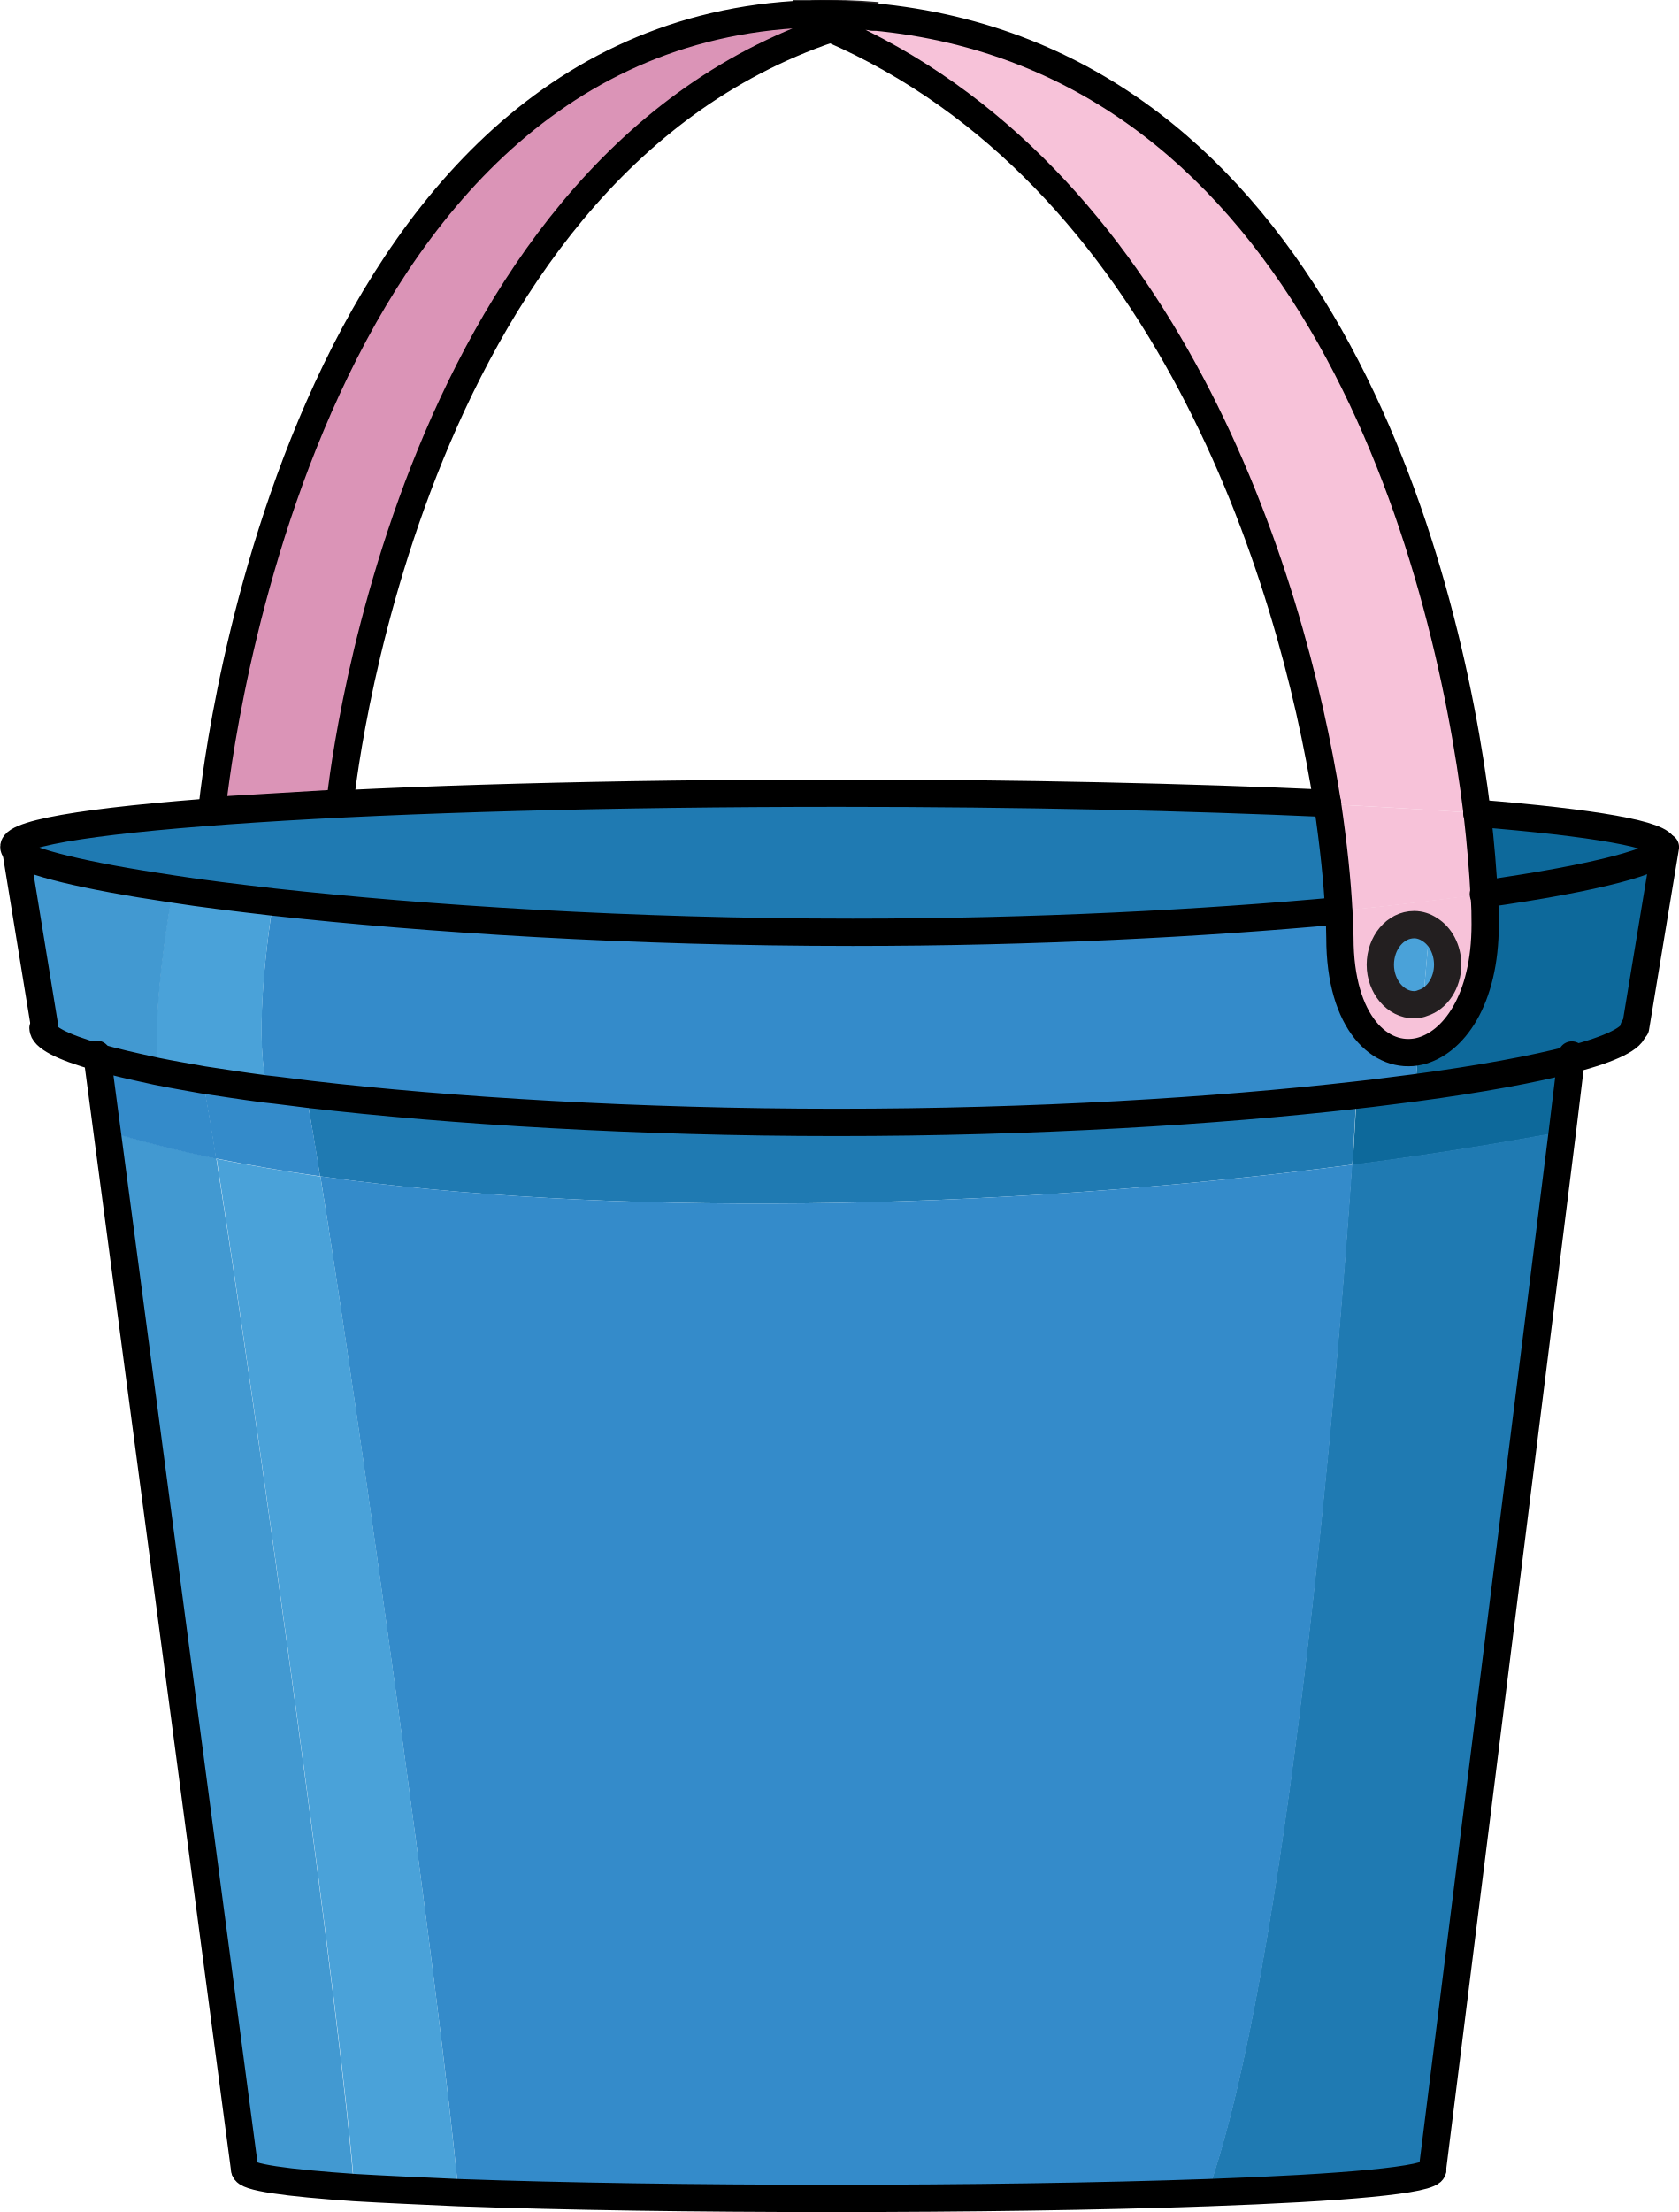
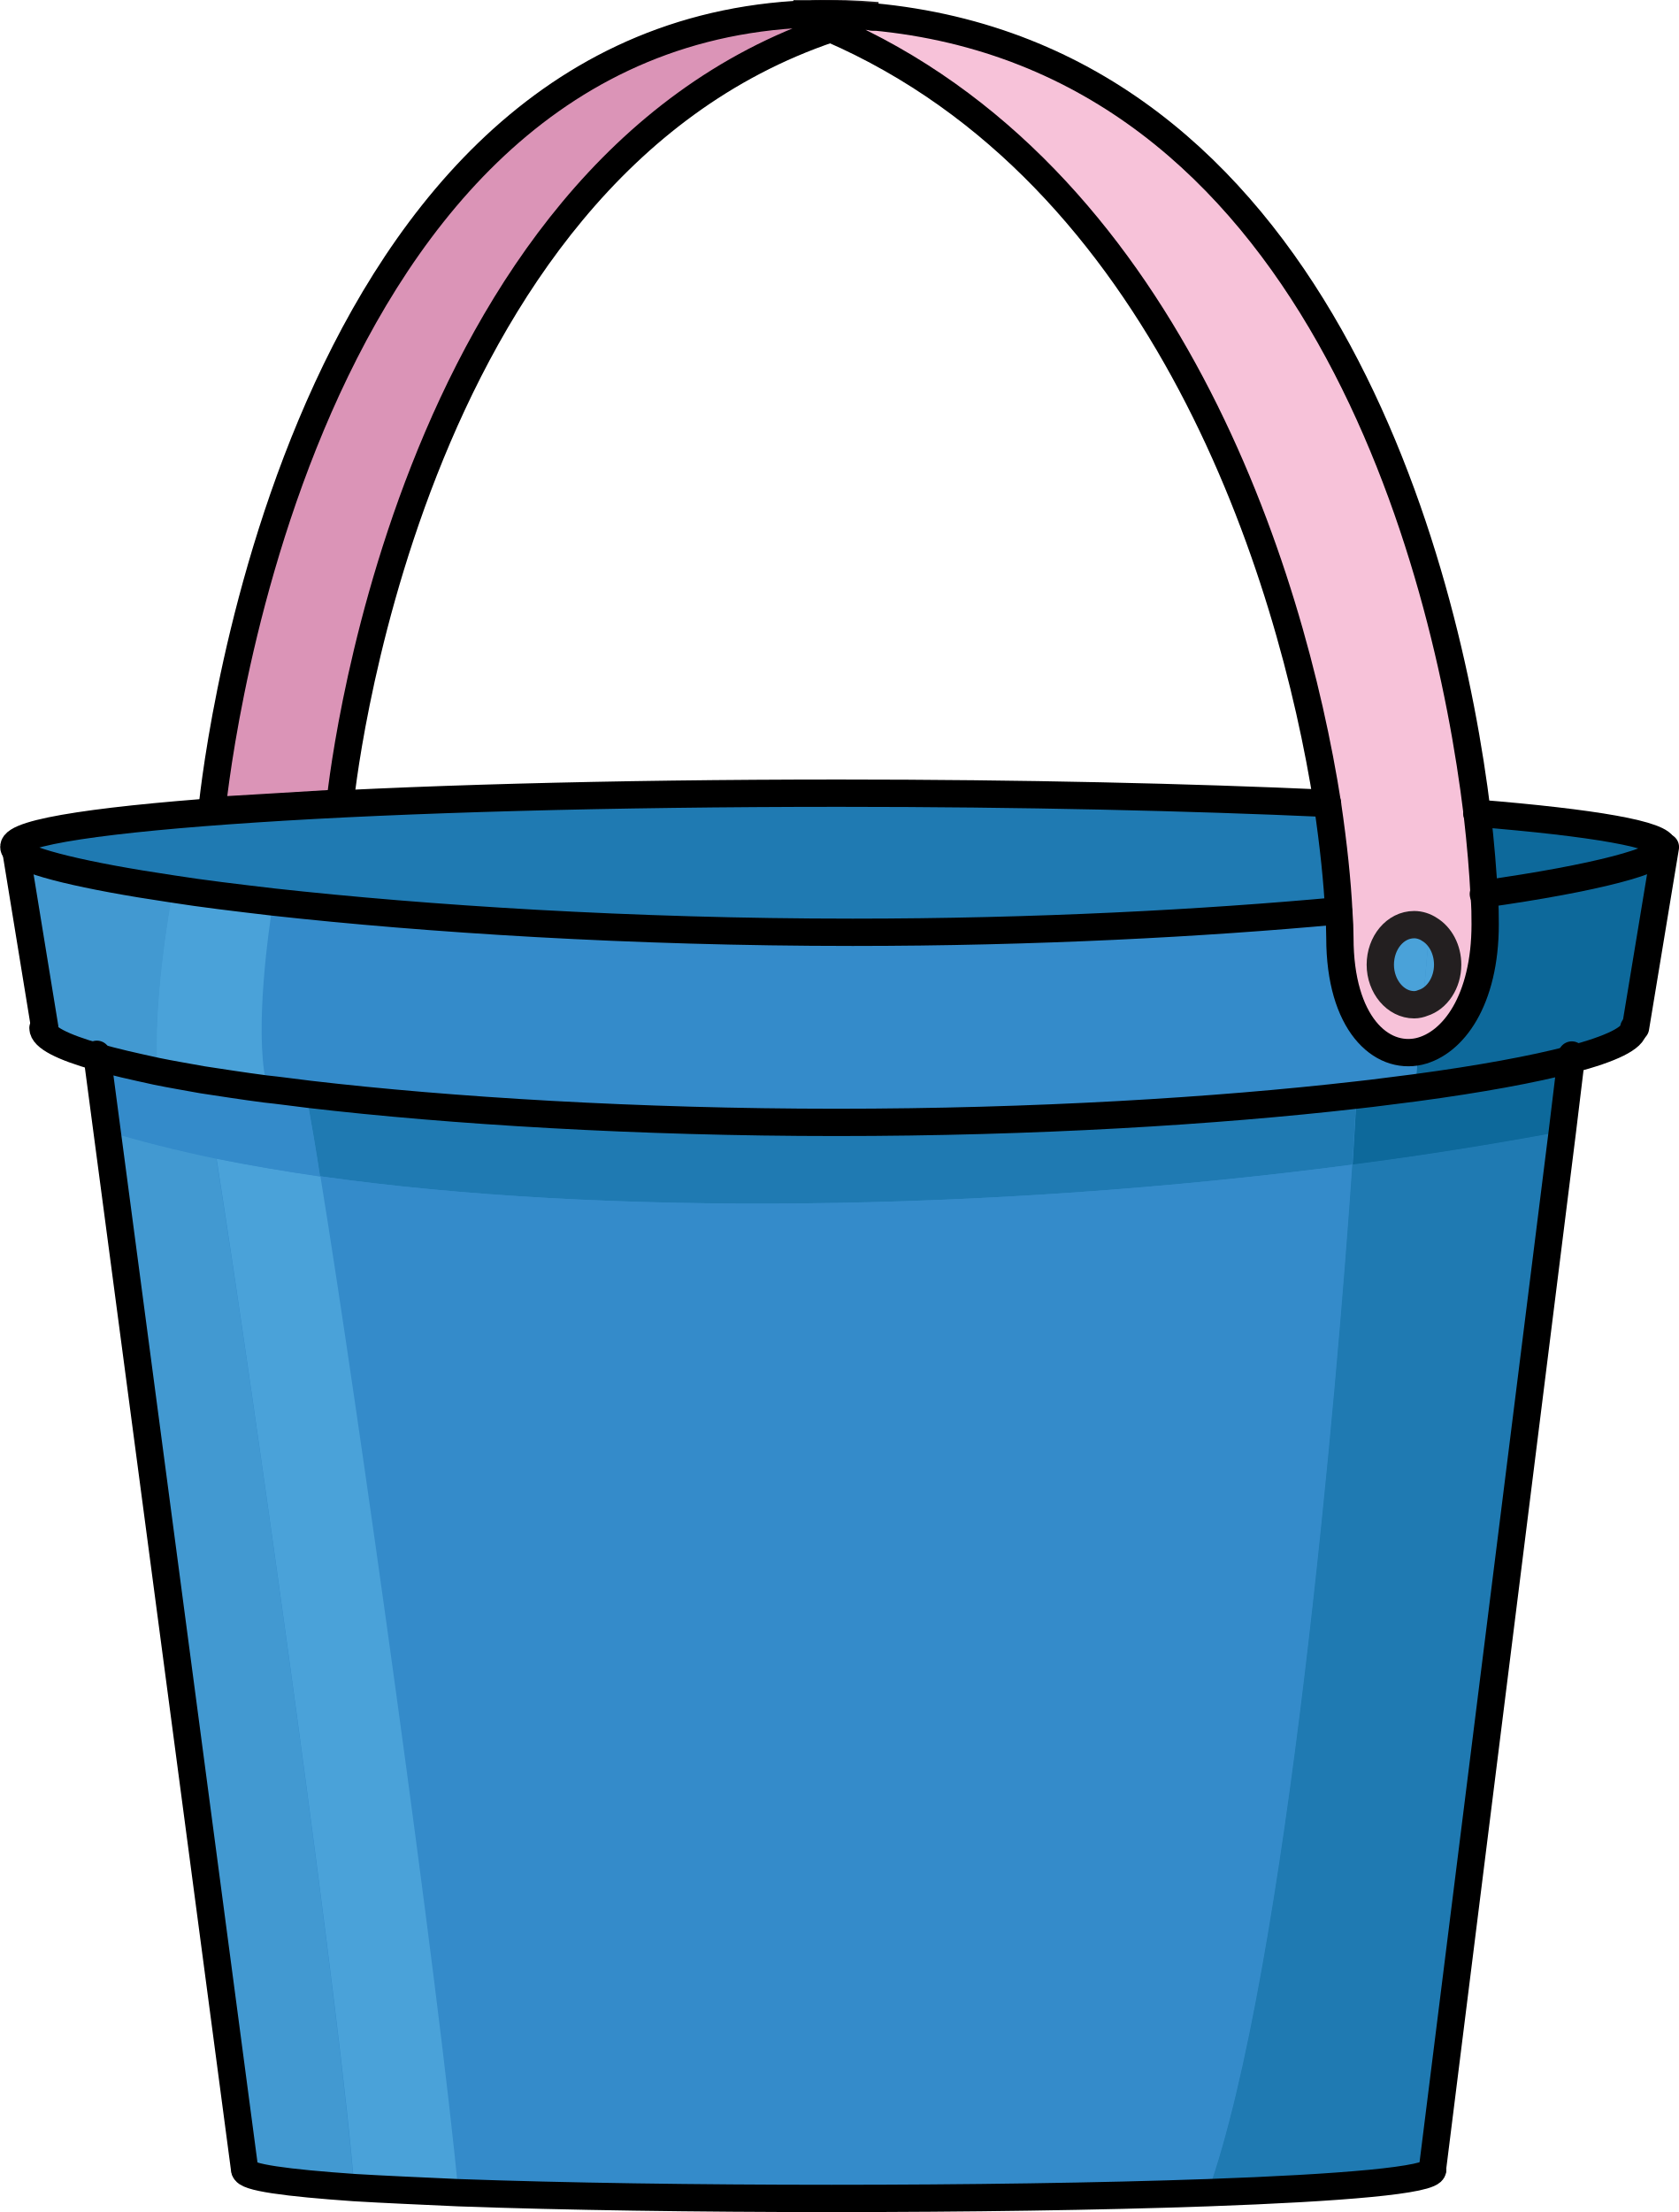
- <svg xmlns="http://www.w3.org/2000/svg" id="a" width="46.11" height="60.74" viewBox="0 0 46.11 60.74">
+ <svg xmlns="http://www.w3.org/2000/svg" id="Layer_1" width="46.11" height="60.74" viewBox="0 0 46.11 60.74">
  <defs>
-     <style>.c{stroke:#000;}.c,.d{fill:none;stroke-linecap:round;stroke-width:.75px;}.d{stroke:#231f20;}.e{fill:#f7c2d9;}.e,.f,.g,.h,.i,.j,.k,.l{stroke-width:0px;}.f{fill:#4aa2d9;}.g{fill:#348bca;}.h{fill:#0d699b;}.i{fill:#4299d1;}.j{fill:#1f7ab2;}.k{fill:#db94b7;}.l{fill:url(#b);}</style>
-     <linearGradient id="b" x1="5.84" y1=".41" x2="24.1" y2=".41" gradientUnits="userSpaceOnUse">
+     <style>.cls-1{fill:url(#linear-gradient);}.cls-1,.cls-2,.cls-3,.cls-4,.cls-5,.cls-6,.cls-7,.cls-8{stroke-width:0px;}.cls-9{stroke:#000;}.cls-9,.cls-10{fill:none;stroke-linecap:round;stroke-width:.75px;}.cls-10{stroke:#231f20;}.cls-2{fill:#f7c2d9;}.cls-3{fill:#4aa2d9;}.cls-4{fill:#348bca;}.cls-5{fill:#0d699b;}.cls-6{fill:#4299d1;}.cls-7{fill:#1f7ab2;}.cls-8{fill:#db94b7;}</style>
+     <linearGradient id="linear-gradient" x1="5.84" y1=".41" x2="24.1" y2=".41" gradientUnits="userSpaceOnUse">
      <stop offset="0" stop-color="#f7c1d8" />
      <stop offset="1" stop-color="#eb008b" />
    </linearGradient>
  </defs>
-   <path class="h" d="m43.15,29.09c-1.03.27-2.49.54-4.28.78.03-.34.05-.68.09-1.02.93-.22,1.81-1.4,1.81-3.49,0-.23,0-.5-.03-.83,3.11-.44,4.95-.93,4.95-1.28h.05l-.82,4.95h-.05c0,.28-.61.58-1.72.87Z" />
-   <path class="h" d="m38.87,29.88c1.79-.24,3.25-.51,4.28-.78l-.24,1.98c-1.88.35-3.81.66-5.76.91.05-.85.09-1.5.11-1.91.57-.06,1.11-.14,1.62-.2Z" />
-   <path class="j" d="m42.91,31.07l-3.57,28.51h0c0,.29-2.53.5-6.18.63,2.18-6.13,3.56-22.14,3.97-28.23,1.95-.25,3.88-.56,5.76-.91Z" />
-   <path class="h" d="m45.69,23.26c0,.35-1.84.84-4.95,1.28-.03-.6-.09-1.35-.19-2.22,3.21.26,5.13.59,5.13.94Z" />
-   <path class="e" d="m39.08,27.54c.39-.13.68-.55.68-1.05,0-.42-.2-.79-.5-.97-.13-.08-.27-.13-.42-.13-.51,0-.93.49-.93,1.1s.41,1.1.93,1.1c.08,0,.17-.02.24-.05Zm-.12,1.32c-1.05.24-2.18-.77-2.18-3.12,0-.22,0-.46-.03-.73,1.49-.14,2.83-.31,3.99-.47.02.32.03.59.03.83,0,2.09-.88,3.27-1.81,3.49Z" />
-   <path class="e" d="m40.56,22.33c.1.86.16,1.61.19,2.22-1.16.16-2.5.32-3.99.47-.04-.78-.14-1.78-.31-2.94,1.53.08,2.91.16,4.11.25Z" />
-   <path class="e" d="m40.56,22.33c-1.2-.09-2.58-.17-4.11-.25-1-6.37-4.44-17.29-13.64-21.29.37-.13.75-.23,1.14-.33,12.17,1.13,15.76,14.97,16.6,21.87Z" />
-   <path class="f" d="m39.26,25.52c.3.18.5.55.5.97,0,.5-.29.93-.68,1.05.06-.68.12-1.35.18-2.03Z" />
-   <path class="f" d="m39.26,25.52c-.06.68-.12,1.35-.18,2.03-.07.03-.16.05-.24.05-.51,0-.93-.5-.93-1.1s.41-1.1.93-1.1c.15,0,.3.05.42.13Z" />
-   <path class="g" d="m37.25,30.07c-3.85.44-8.84.75-14.28.75s-10.62-.32-14.47-.77c-.42-.05-.84-.11-1.23-.15l.03-.21c-.31-1.45.07-4.11.2-4.91,4.17.46,9.8.83,15.91.83,5.04,0,9.65-.25,13.34-.59.02.27.03.51.03.73,0,2.35,1.13,3.36,2.18,3.12-.04.34-.06.68-.09,1.02-.51.06-1.05.14-1.62.2Z" />
-   <path class="j" d="m37.25,30.07c-.02.41-.05,1.06-.11,1.91-10.04,1.32-20.67,1.41-28.35.32-.13-.81-.24-1.47-.32-1.91l.04-.34c3.85.45,8.91.77,14.47.77s10.43-.31,14.28-.75Z" />
-   <path class="j" d="m7.51,24.78c-1.02-.12-1.95-.23-2.77-.36-2.43-.36-3.98-.74-4.3-1.04-.05-.05-.06-.08-.06-.12,0-.41,2.54-.77,6.64-1.04,4.1-.27,9.76-.43,16.02-.43,5.03,0,9.67.11,13.42.28.17,1.15.27,2.15.31,2.94-3.69.34-8.3.59-13.34.59-6.11,0-11.74-.37-15.91-.83Z" />
-   <path class="g" d="m37.14,31.98c-.41,6.09-1.79,22.1-3.97,28.23-5.92.21-14.77.21-20.58,0-.51-5.48-2.77-21.59-3.79-27.91,7.67,1.09,18.3,1,28.35-.32Z" />
-   <path class="l" d="m24.1.42s-.1.03-.14.04c-.51-.05-1.04-.08-1.59-.08.56-.02,1.13,0,1.73.05Z" />
-   <path class="e" d="m22.37.38c.54,0,1.07.03,1.59.08-.4.1-.77.21-1.14.33-.32-.14-.65-.27-.98-.39.16-.02.32-.03.49-.03h.05Z" />
-   <path class="k" d="m21.83.4c.33.12.67.25.98.39-11.8,3.98-13.47,21.26-13.47,21.26l-2.33.14-1.19.07S7.76,1.3,21.83.4Z" />
-   <path class="e" d="m21.79.38c.18,0,.35,0,.53,0-.16,0-.32,0-.49.03-.02,0-.03,0-.05-.02Z" />
-   <path class="f" d="m8.8,32.3c1.03,6.31,3.28,22.43,3.79,27.91-1.07-.05-2.04-.09-2.86-.14-.32-4.35-2.68-21.25-3.78-28.25.89.18,1.85.34,2.86.49Z" />
-   <path class="g" d="m8.47,30.39c.08.44.2,1.1.32,1.91-1.01-.14-1.96-.31-2.86-.49-.14-.91-.27-1.65-.37-2.17.53.08,1.1.17,1.71.25.39.05.8.1,1.23.15l-.04.34Z" />
-   <path class="i" d="m5.94,31.81c1.11,7,3.46,23.9,3.78,28.25-1.86-.13-3-.28-3-.48h0l-3.77-28.53c.9.28,1.91.53,3,.76Z" />
-   <path class="f" d="m5.57,29.64c-.44-.08-.86-.15-1.25-.23-.14-1.8.33-4.45.33-4.45l.08-.55c.83.13,1.76.24,2.77.36-.13.8-.5,3.46-.2,4.91l-.03.21c-.61-.08-1.18-.17-1.71-.25Z" />
-   <path class="g" d="m4.32,29.42c.39.07.81.14,1.25.23.1.52.23,1.26.37,2.17-1.09-.23-2.1-.48-3-.76l-.27-2.04c.46.14,1.01.26,1.65.4Z" />
-   <path class="i" d="m2.67,29.02c-.95-.27-1.48-.54-1.48-.79h.04s-.79-4.85-.79-4.85c.32.3,1.86.68,4.3,1.04l-.08.55s-.47,2.65-.33,4.45c-.64-.14-1.19-.26-1.65-.4Z" />
-   <path class="c" d="m40.56,22.33c3.21.26,5.13.59,5.13.94s-1.84.84-4.95,1.28" />
-   <path class="c" d="m36.76,25.01c-3.69.34-8.3.59-13.34.59-6.11,0-11.74-.37-15.91-.83-1.02-.12-1.95-.23-2.77-.36-2.43-.36-3.98-.74-4.3-1.04-.05-.05-.06-.08-.06-.12,0-.41,2.54-.77,6.64-1.04,4.1-.27,9.76-.43,16.02-.43,5.03,0,9.67.11,13.42.28" />
-   <path class="c" d="m44.87,28.23c0,.27-.61.57-1.72.86-1.03.27-2.49.54-4.28.78-.51.06-1.05.14-1.62.2-3.85.44-8.84.75-14.28.75s-10.62-.32-14.47-.77c-.42-.05-.84-.11-1.23-.15-.61-.08-1.18-.17-1.71-.25-.44-.08-.86-.15-1.25-.23-.64-.14-1.19-.26-1.65-.4-.95-.27-1.48-.54-1.48-.79" />
-   <path class="c" d="m39.35,59.58c0,.29-2.53.5-6.18.63-5.92.21-14.77.21-20.58,0-1.07-.05-2.04-.09-2.86-.14-1.86-.13-3-.28-3-.48" />
-   <polyline class="c" points=".42 23.26 .44 23.38 1.23 28.22" />
-   <line class="c" x1="45.74" y1="23.26" x2="44.92" y2="28.22" />
-   <polyline class="c" points="6.72 59.58 2.94 31.06 2.67 29.02 2.66 28.95" />
-   <polyline class="c" points="39.34 59.58 42.91 31.07 43.15 29.09 43.17 28.97" />
-   <path class="c" d="m22.81.79c-11.8,3.98-13.47,21.26-13.47,21.26l-2.33.14-1.19.07S7.76,1.3,21.83.4" />
-   <path class="d" d="m22.37.38c.56-.02,1.13,0,1.73.05-.05,0-.1.03-.14.04" />
-   <path class="c" d="m22.32.38c-.18,0-.35,0-.53,0,.02,0,.03,0,.05.02.33.12.67.25.98.39,9.2,3.99,12.64,14.92,13.64,21.29.17,1.15.27,2.15.31,2.94.02.27.03.51.03.73,0,2.35,1.13,3.36,2.18,3.12.93-.22,1.81-1.4,1.81-3.49,0-.23,0-.5-.03-.83-.03-.6-.09-1.35-.19-2.22-.84-6.9-4.43-20.74-16.6-21.87-.51-.05-1.04-.08-1.59-.08" />
-   <path class="d" d="m39.26,25.52c.3.18.5.55.5.97,0,.5-.29.93-.68,1.05-.07.03-.16.05-.24.05-.51,0-.93-.5-.93-1.1s.41-1.1.93-1.1c.15,0,.3.05.42.13Z" />
+   <path class="cls-4" d="M45.69,23.18c0-.35-1.93-.68-5.13-.94-1.2-.09-2.58-.17-4.11-.25-3.76-.17-8.4-.28-13.42-.28-6.26,0-11.92.16-16.02.43-4.1.26-6.64.63-6.64,1.04,0,.04.02.07.06.12l.79,4.84h-.04c0,.26.52.53,1.48.8l.16,1.2,3.89,29.36h0c0,.2,1.14.35,3,.48.83.05,1.79.1,2.86.14,5.81.22,14.66.22,20.58,0,3.65-.13,6.18-.34,6.18-.63h0l3.57-28.51.07-.56.18-1.42c1.11-.3,1.72-.59,1.72-.86h.05s.82-4.96.82-4.96h-.05Z" />
+   <path class="cls-5" d="M43.15,29.09c-1.03.27-2.49.54-4.28.78.03-.34.05-.68.09-1.02.93-.22,1.81-1.4,1.81-3.49,0-.23,0-.5-.03-.83,3.11-.44,4.95-.93,4.95-1.28h.05l-.82,4.95h-.05c0,.28-.61.58-1.72.87Z" />
+   <path class="cls-5" d="M38.87,29.88c1.79-.24,3.25-.51,4.28-.78l-.24,1.98c-1.88.35-3.81.66-5.76.91.05-.85.09-1.5.11-1.91.57-.06,1.11-.14,1.62-.2Z" />
+   <path class="cls-7" d="M42.91,31.07l-3.57,28.51h0c0,.29-2.53.5-6.18.63,2.18-6.13,3.56-22.14,3.97-28.23,1.95-.25,3.88-.56,5.76-.91Z" />
+   <path class="cls-5" d="M45.69,23.26c0,.35-1.84.84-4.95,1.28-.03-.6-.09-1.35-.19-2.22,3.21.26,5.13.59,5.13.94Z" />
+   <path class="cls-3" d="M39.26,25.52c.3.18.5.55.5.97,0,.5-.29.93-.68,1.05.06-.68.12-1.35.18-2.03Z" />
+   <path class="cls-3" d="M39.26,25.52c-.06.68-.12,1.35-.18,2.03-.07.03-.16.05-.24.05-.51,0-.93-.5-.93-1.1s.41-1.1.93-1.1c.15,0,.3.05.42.13Z" />
+   <path class="cls-4" d="M37.25,30.07c-3.85.44-8.84.75-14.28.75s-10.62-.32-14.47-.77c-.42-.05-.84-.11-1.23-.15l.03-.21c-.31-1.45.07-4.11.2-4.91,4.17.46,9.8.83,15.91.83,5.04,0,9.65-.25,13.34-.59.02.27.03.51.03.73,0,2.35,1.13,3.36,2.18,3.12-.04.34-.06.68-.09,1.02-.51.06-1.05.14-1.62.2Z" />
+   <path class="cls-7" d="M37.25,30.07c-.02.41-.05,1.06-.11,1.91-10.04,1.32-20.67,1.41-28.35.32-.13-.81-.24-1.47-.32-1.91l.04-.34c3.85.45,8.91.77,14.47.77s10.43-.31,14.28-.75Z" />
+   <path class="cls-7" d="M7.51,24.78c-1.02-.12-1.95-.23-2.77-.36-2.43-.36-3.98-.74-4.3-1.04-.05-.05-.06-.08-.06-.12,0-.41,2.54-.77,6.64-1.04,4.1-.27,9.76-.43,16.02-.43,5.03,0,9.67.11,13.42.28.17,1.15.27,2.15.31,2.94-3.69.34-8.3.59-13.34.59-6.11,0-11.74-.37-15.91-.83Z" />
+   <path class="cls-4" d="M37.14,31.98c-.41,6.09-1.79,22.1-3.97,28.23-5.92.21-14.77.21-20.58,0-.51-5.48-2.77-21.59-3.79-27.91,7.67,1.09,18.3,1,28.35-.32Z" />
+   <path class="cls-1" d="M24.1.42s-.1.03-.14.04c-.51-.05-1.04-.08-1.59-.08.56-.02,1.13,0,1.73.05Z" />
+   <path class="cls-8" d="M21.83.4c.33.12.67.25.98.39-11.8,3.98-13.47,21.26-13.47,21.26l-2.33.14-1.19.07S7.76,1.3,21.83.4Z" />
+   <path class="cls-2" d="M40.75,24.54c-.03-.6-.09-1.35-.19-2.22-.84-6.9-4.43-20.74-16.6-21.87-.51-.05-1.04-.08-1.59-.08h-.05c-.18,0-.35,0-.53,0,.02,0,.03,0,.05.02.33.12.67.25.98.39,9.2,3.99,12.64,14.92,13.64,21.29.17,1.15.27,2.15.31,2.94.02.27.03.51.03.73,0,2.35,1.13,3.36,2.18,3.12.93-.22,1.81-1.4,1.81-3.49,0-.23,0-.5-.03-.83ZM39.08,27.54c-.07.03-.16.05-.24.05-.51,0-.93-.5-.93-1.1s.41-1.1.93-1.1c.15,0,.3.04.42.13.3.18.5.55.5.97,0,.5-.29.93-.68,1.05Z" />
+   <path class="cls-3" d="M8.8,32.3c1.03,6.31,3.28,22.43,3.79,27.91-1.07-.05-2.04-.09-2.86-.14-.32-4.35-2.68-21.25-3.78-28.25.89.18,1.85.34,2.86.49Z" />
+   <path class="cls-4" d="M8.47,30.39c.08.44.2,1.1.32,1.91-1.01-.14-1.96-.31-2.86-.49-.14-.91-.27-1.65-.37-2.17.53.08,1.1.17,1.71.25.39.05.8.1,1.23.15l-.04.34Z" />
+   <path class="cls-6" d="M5.94,31.81c1.11,7,3.46,23.9,3.78,28.25-1.86-.13-3-.28-3-.48h0l-3.77-28.53c.9.28,1.91.53,3,.76Z" />
+   <path class="cls-3" d="M5.57,29.64c-.44-.08-.86-.15-1.25-.23-.14-1.8.33-4.45.33-4.45l.08-.55c.83.13,1.76.24,2.77.36-.13.8-.5,3.46-.2,4.91l-.03.21c-.61-.08-1.18-.17-1.71-.25Z" />
+   <path class="cls-4" d="M4.32,29.42c.39.07.81.14,1.25.23.1.52.23,1.26.37,2.17-1.09-.23-2.1-.48-3-.76l-.27-2.04c.46.14,1.01.26,1.65.4Z" />
+   <path class="cls-6" d="M2.67,29.02c-.95-.27-1.48-.54-1.48-.79h.04s-.79-4.85-.79-4.85c.32.3,1.86.68,4.3,1.04l-.08.55s-.47,2.65-.33,4.45c-.64-.14-1.19-.26-1.65-.4Z" />
+   <path class="cls-9" d="M40.56,22.33c3.21.26,5.13.59,5.13.94s-1.84.84-4.95,1.28" />
+   <path class="cls-9" d="M36.76,25.01c-3.69.34-8.3.59-13.34.59-6.11,0-11.74-.37-15.91-.83-1.02-.12-1.95-.23-2.77-.36-2.43-.36-3.98-.74-4.3-1.04-.05-.05-.06-.08-.06-.12,0-.41,2.54-.77,6.64-1.04,4.1-.27,9.76-.43,16.02-.43,5.03,0,9.67.11,13.42.28" />
+   <path class="cls-9" d="M44.87,28.23c0,.27-.61.57-1.72.86-1.03.27-2.49.54-4.28.78-.51.06-1.05.14-1.62.2-3.85.44-8.84.75-14.28.75s-10.62-.32-14.47-.77c-.42-.05-.84-.11-1.23-.15-.61-.08-1.18-.17-1.71-.25-.44-.08-.86-.15-1.25-.23-.64-.14-1.19-.26-1.65-.4-.95-.27-1.48-.54-1.48-.79" />
+   <path class="cls-9" d="M39.35,59.58c0,.29-2.53.5-6.18.63-5.92.21-14.77.21-20.58,0-1.07-.05-2.04-.09-2.86-.14-1.86-.13-3-.28-3-.48" />
+   <polyline class="cls-9" points=".42 23.26 .44 23.38 1.23 28.22" />
+   <line class="cls-9" x1="45.74" y1="23.26" x2="44.92" y2="28.22" />
+   <polyline class="cls-9" points="6.72 59.58 2.94 31.06 2.67 29.02 2.66 28.95" />
+   <polyline class="cls-9" points="39.34 59.58 42.91 31.07 43.15 29.09 43.17 28.97" />
+   <path class="cls-9" d="M22.81.79c-11.8,3.98-13.47,21.26-13.47,21.26l-2.33.14-1.19.07S7.76,1.3,21.83.4" />
+   <path class="cls-10" d="M22.37.38c.56-.02,1.13,0,1.73.05-.05,0-.1.03-.14.04" />
+   <path class="cls-9" d="M22.32.38c-.18,0-.35,0-.53,0,.02,0,.03,0,.05.02.33.12.67.25.98.39,9.2,3.99,12.64,14.92,13.64,21.29.17,1.15.27,2.15.31,2.94.02.27.03.51.03.73,0,2.35,1.13,3.36,2.18,3.12.93-.22,1.81-1.4,1.81-3.49,0-.23,0-.5-.03-.83-.03-.6-.09-1.35-.19-2.22-.84-6.9-4.43-20.74-16.6-21.87-.51-.05-1.04-.08-1.59-.08" />
+   <path class="cls-10" d="M39.26,25.52c.3.18.5.55.5.97,0,.5-.29.93-.68,1.05-.07.03-.16.05-.24.05-.51,0-.93-.5-.93-1.1s.41-1.1.93-1.1c.15,0,.3.05.42.13Z" />
</svg>
